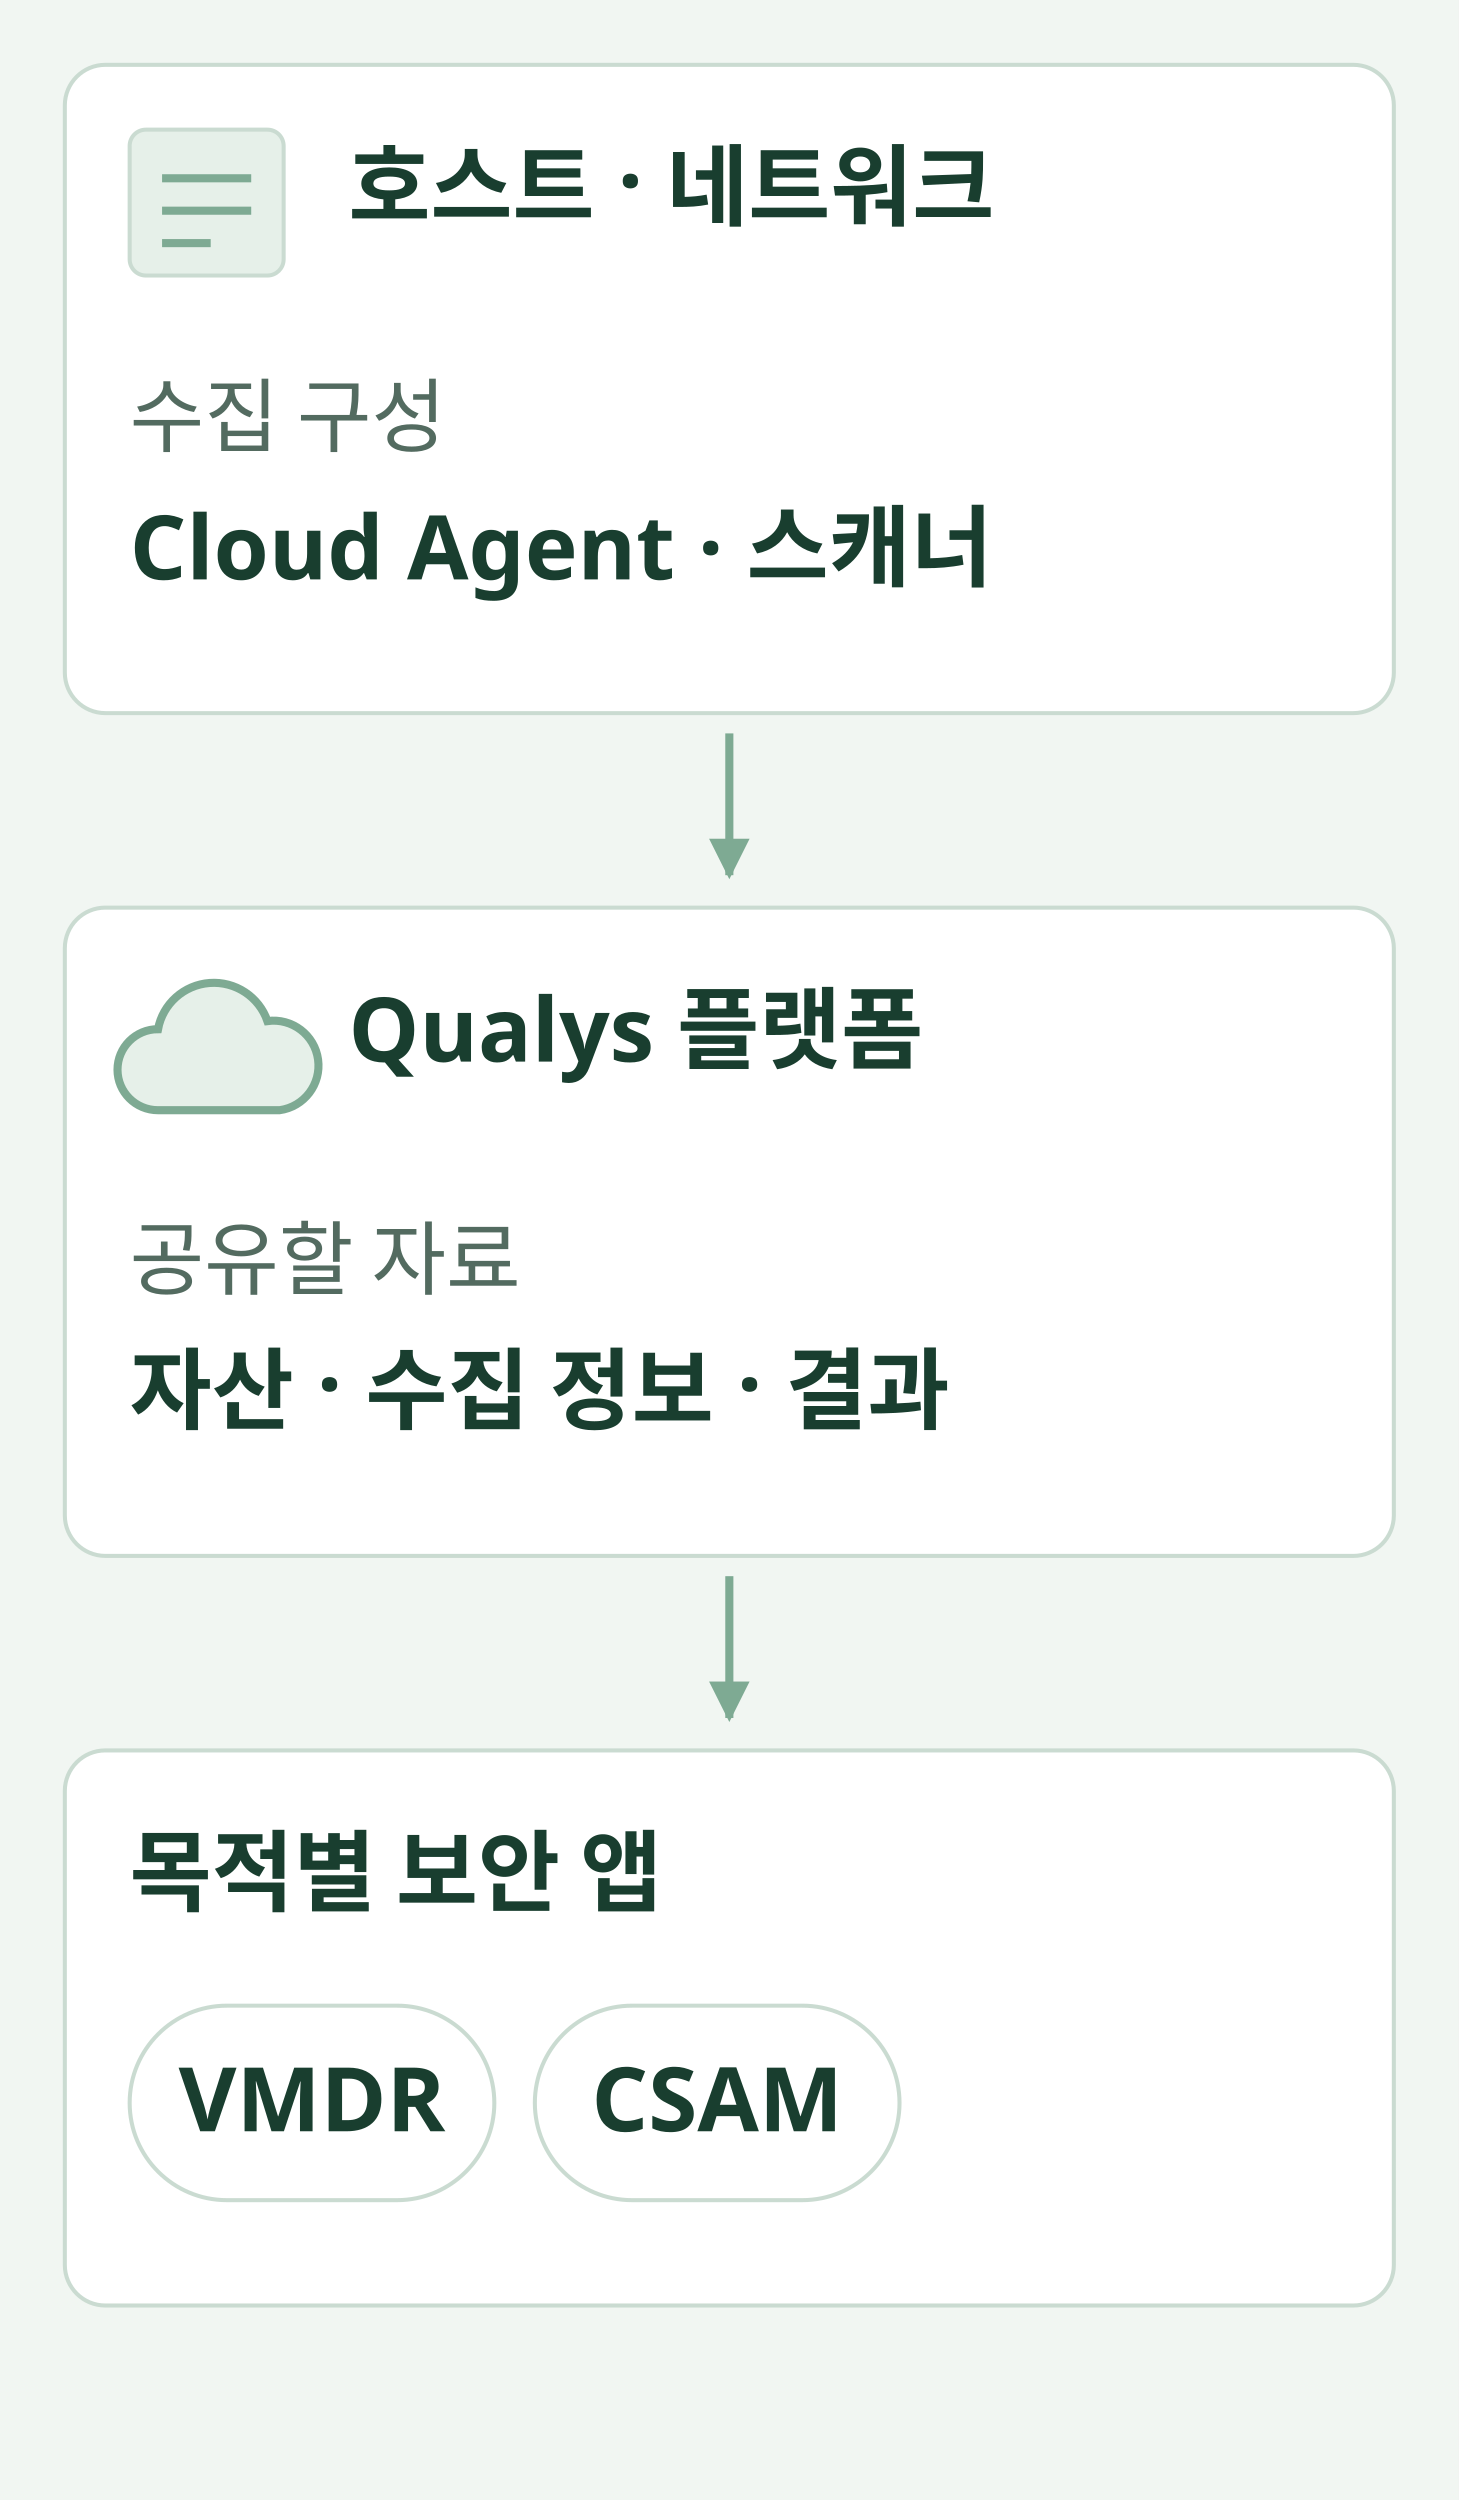
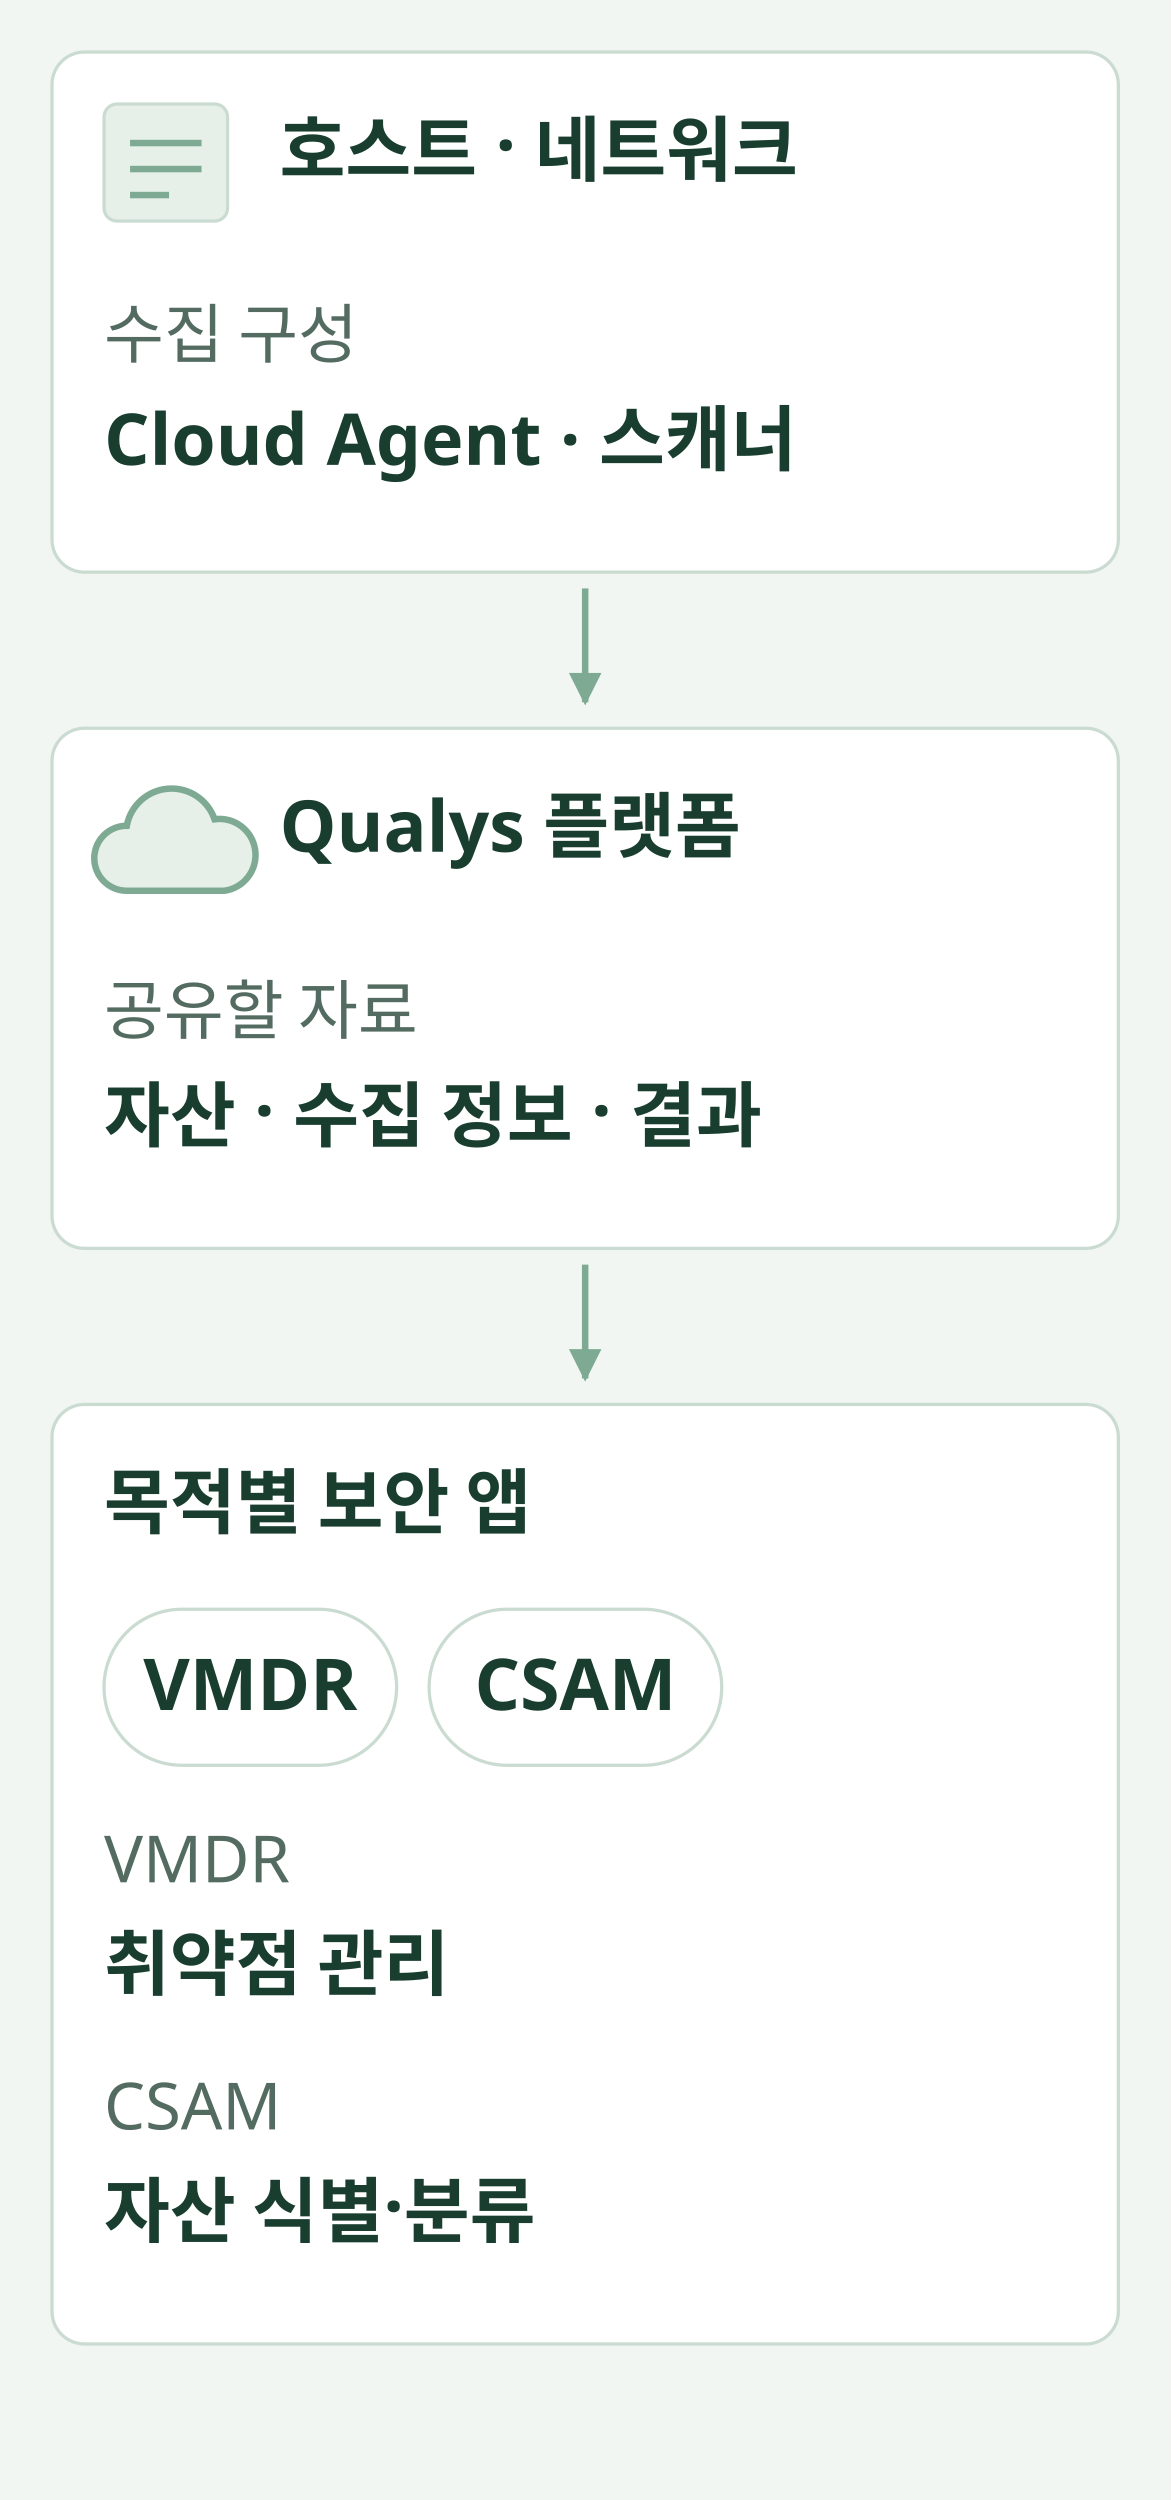
- <svg xmlns="http://www.w3.org/2000/svg" width="360" height="617" viewBox="0 0 360 617" data-diagram-kind="layers" data-explanation="structured" data-layout="mobile" role="img" aria-labelledby="title desc">
+ <svg xmlns="http://www.w3.org/2000/svg" width="360" height="769" viewBox="0 0 360 769" data-diagram-kind="layers" data-explanation="structured" data-layout="mobile" role="img" aria-labelledby="title desc">
  <defs>
    <marker id="arrow" viewBox="0 0 10 10" refX="9" refY="5" markerWidth="5" markerHeight="5" orient="auto-start-reverse">
      <path d="M0 0L10 5L0 10Z" fill="#7eaa93" />
    </marker>
  </defs>
-   <rect width="360" height="617" fill="#f1f6f2" />
+   <rect width="360" height="769" fill="#f1f6f2" />
  <g font-family="'Malgun Gothic','Noto Sans KR',sans-serif">
    <g data-panel="actor">
      <rect x="16" y="16" width="328" height="160" rx="10" fill="#fff" stroke="#cadbd1" />
      <rect x="32" y="32" width="38" height="36" rx="4" fill="#e6f0e9" stroke="#cadbd1" />
      <path d="M40 44h22m-22 8h22m-22 8h12" stroke="#7eaa93" stroke-width="2" />
      <text x="86" y="54" font-size="22" fill="#193e2f" font-weight="700" text-anchor="start" data-role="key">
        <tspan x="86" dy="0">호스트 · 네트워크</tspan>
      </text>
      <text x="32" y="110" font-size="20" fill="#536b60" font-weight="400" text-anchor="start">
        <tspan x="32" dy="0">수집 구성</tspan>
      </text>
      <text x="32" y="143" font-size="22" fill="#193e2f" font-weight="700" text-anchor="start" data-role="key">
        <tspan x="32" dy="0">Cloud Agent · 스캐너</tspan>
      </text>
    </g>
    <g data-panel="actor">
      <rect x="16" y="224" width="328" height="160" rx="10" fill="#fff" stroke="#cadbd1" />
      <path d="M39 274a10 10 0 0 1 0-20a14 14 0 0 1 27-2a11 11 0 0 1 3 22Z" fill="#e6f0e9" stroke="#7eaa93" stroke-width="2" />
      <text x="86" y="262" font-size="22" fill="#193e2f" font-weight="700" text-anchor="start" data-role="key">
        <tspan x="86" dy="0">Qualys 플랫폼</tspan>
      </text>
      <text x="32" y="318" font-size="20" fill="#536b60" font-weight="400" text-anchor="start">
        <tspan x="32" dy="0">공유할 자료</tspan>
      </text>
      <text x="32" y="351" font-size="22" fill="#193e2f" font-weight="700" text-anchor="start" data-role="key">
        <tspan x="32" dy="0">자산 · 수집 정보 · 결과</tspan>
      </text>
    </g>
    <g data-panel="set">
-       <rect x="16" y="432" width="328" height="137" rx="10" fill="#fff" stroke="#cadbd1" />
+       <rect x="16" y="432" width="328" height="289" rx="10" fill="#fff" stroke="#cadbd1" />
      <text x="32" y="470" font-size="22" fill="#193e2f" font-weight="700" text-anchor="start" data-role="key">
        <tspan x="32" dy="0">목적별 보안 앱</tspan>
      </text>
      <rect x="32" y="495" width="90" height="48" rx="24" fill="#fff" stroke="#cadbd1" />
      <text x="77" y="526" font-size="22" fill="#193e2f" font-weight="700" text-anchor="middle" data-role="key">
        <tspan x="77" dy="0">VMDR</tspan>
      </text>
      <rect x="132" y="495" width="90" height="48" rx="24" fill="#fff" stroke="#cadbd1" />
      <text x="177" y="526" font-size="22" fill="#193e2f" font-weight="700" text-anchor="middle" data-role="key">
        <tspan x="177" dy="0">CSAM</tspan>
      </text>
+       <text x="32" y="579" font-size="20" fill="#536b60" font-weight="400" text-anchor="start">
+         <tspan x="32" dy="0">VMDR</tspan>
+       </text>
+       <text x="32" y="612" font-size="22" fill="#193e2f" font-weight="700" text-anchor="start" data-role="key">
+         <tspan x="32" dy="0">취약점 관리</tspan>
+       </text>
+       <text x="32" y="655" font-size="20" fill="#536b60" font-weight="400" text-anchor="start">
+         <tspan x="32" dy="0">CSAM</tspan>
+       </text>
+       <text x="32" y="688" font-size="22" fill="#193e2f" font-weight="700" text-anchor="start" data-role="key">
+         <tspan x="32" dy="0">자산 식별·분류</tspan>
+       </text>
    </g>
    <path d="M180 181V216" fill="none" stroke="#7eaa93" stroke-width="2" marker-end="url(#arrow)" />
    <path d="M180 389V424" fill="none" stroke="#7eaa93" stroke-width="2" marker-end="url(#arrow)" />
  </g>
</svg>
